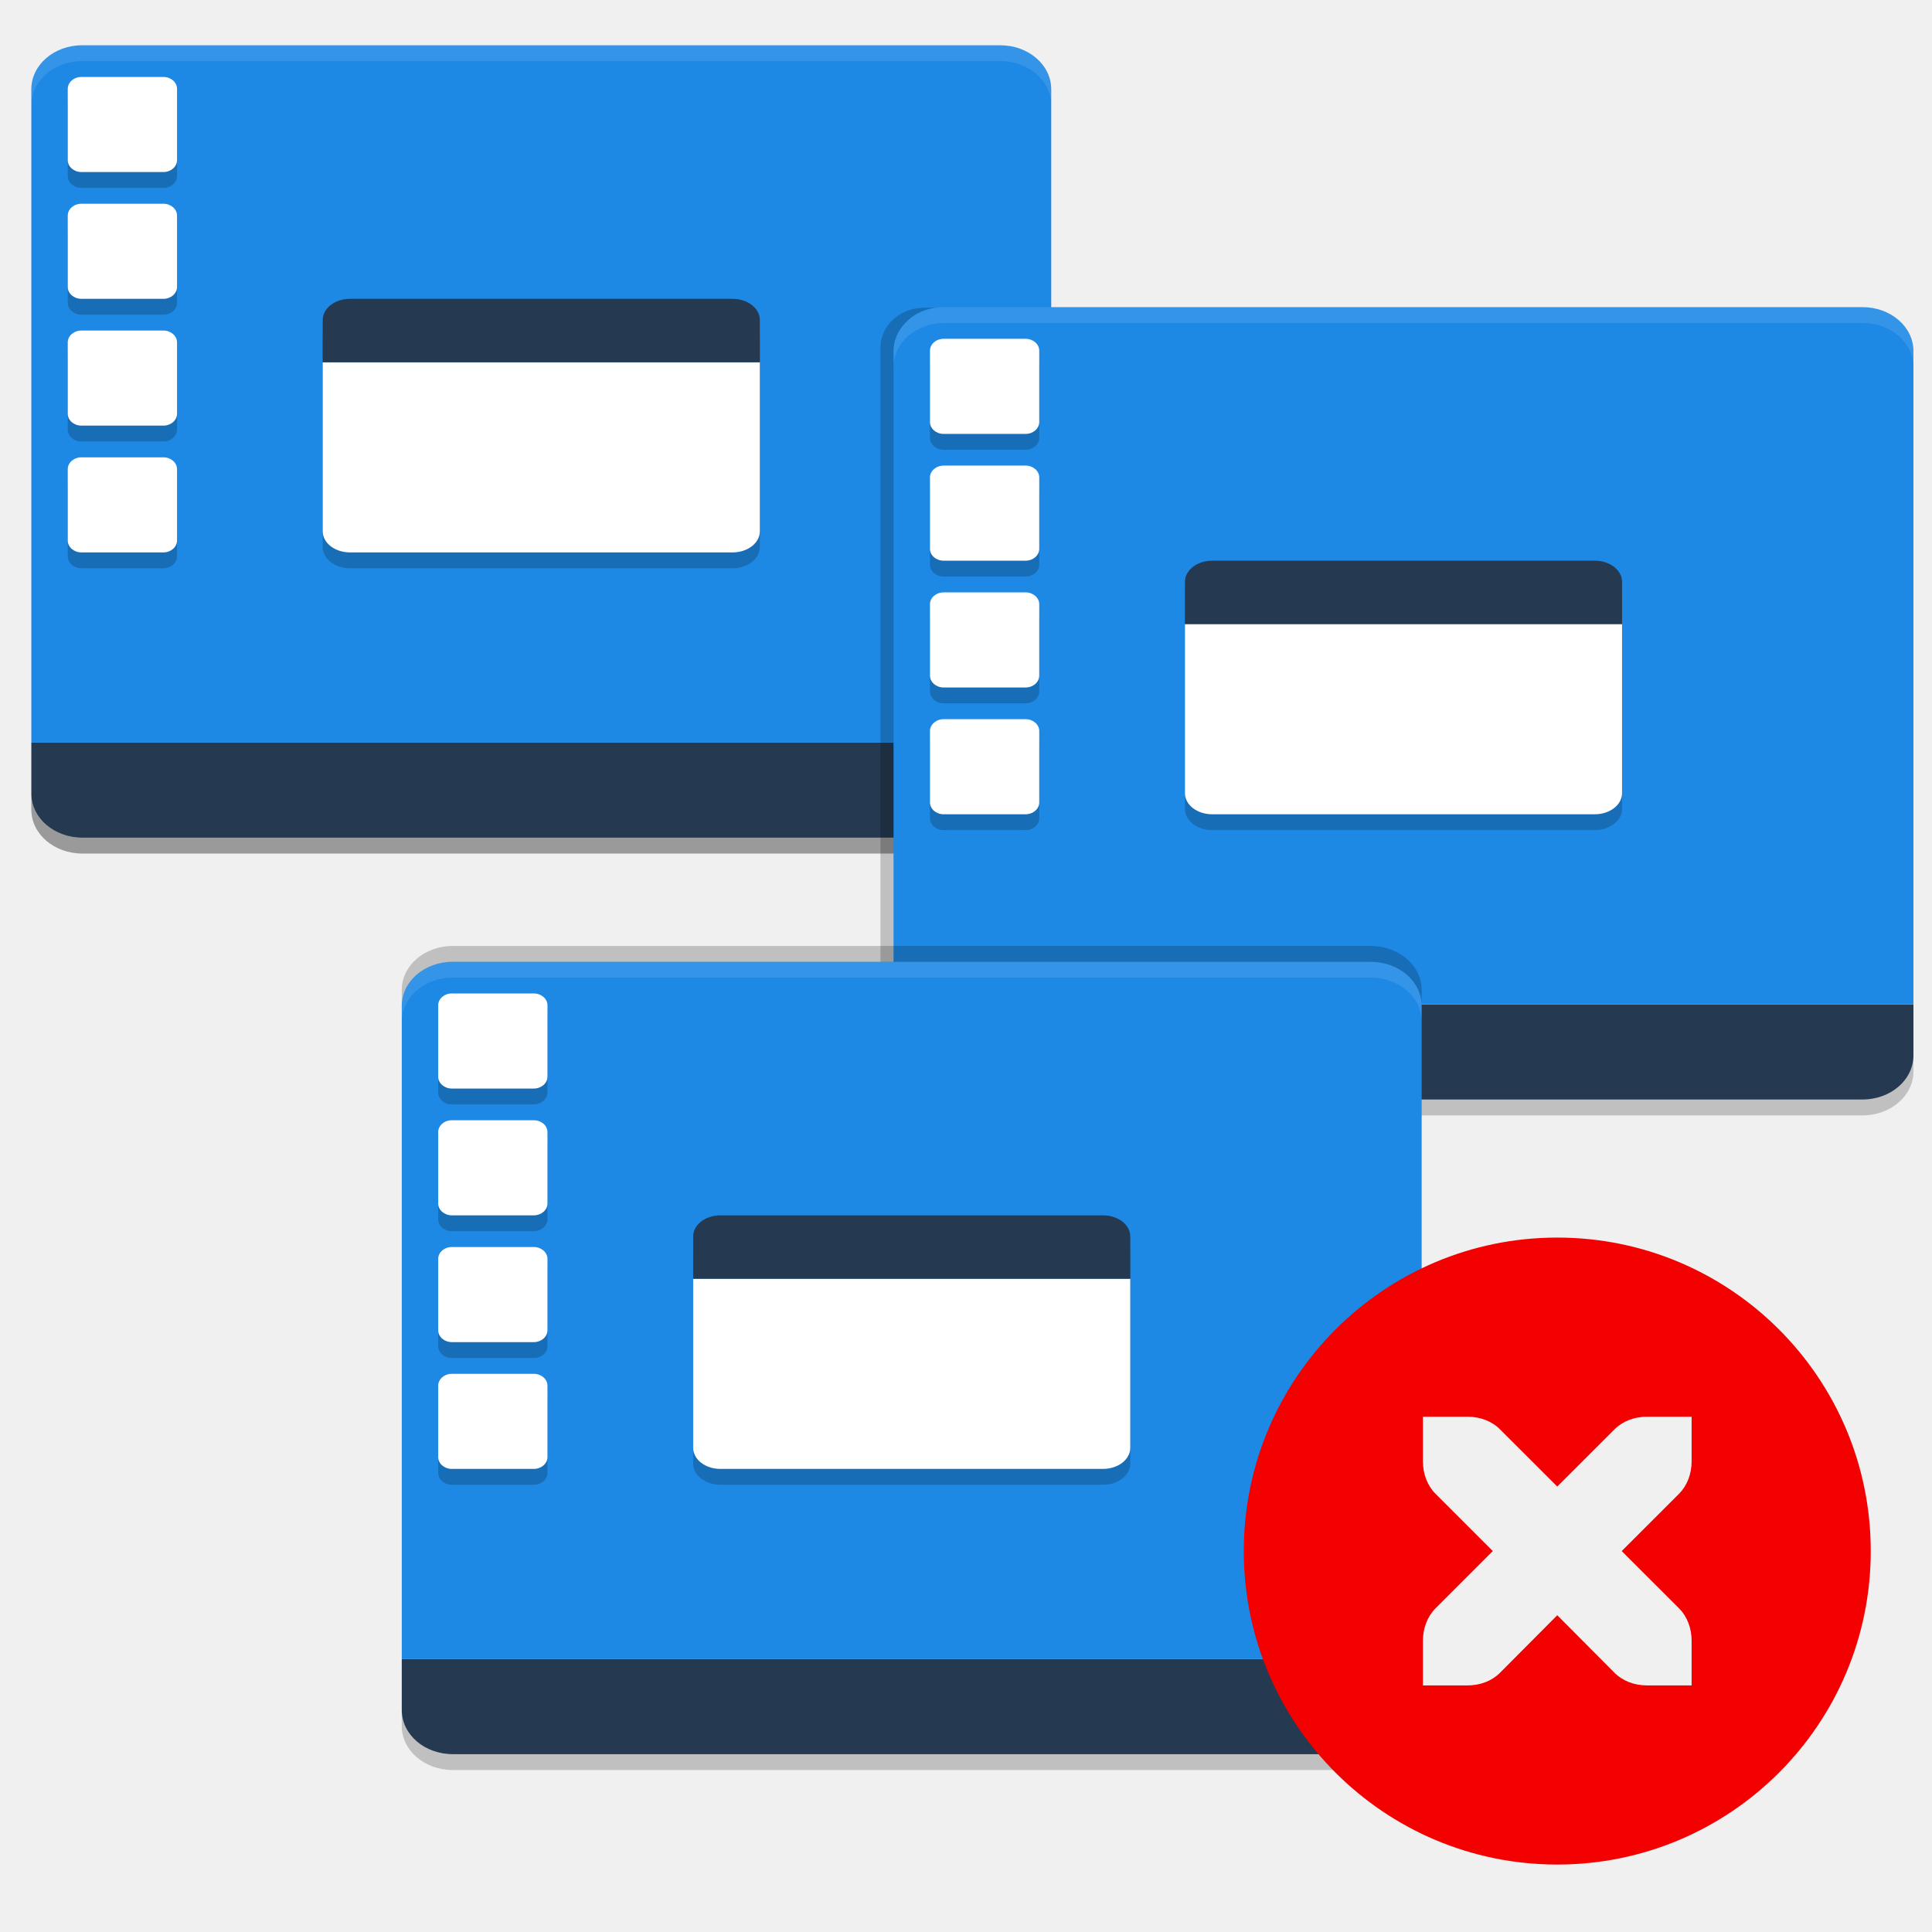
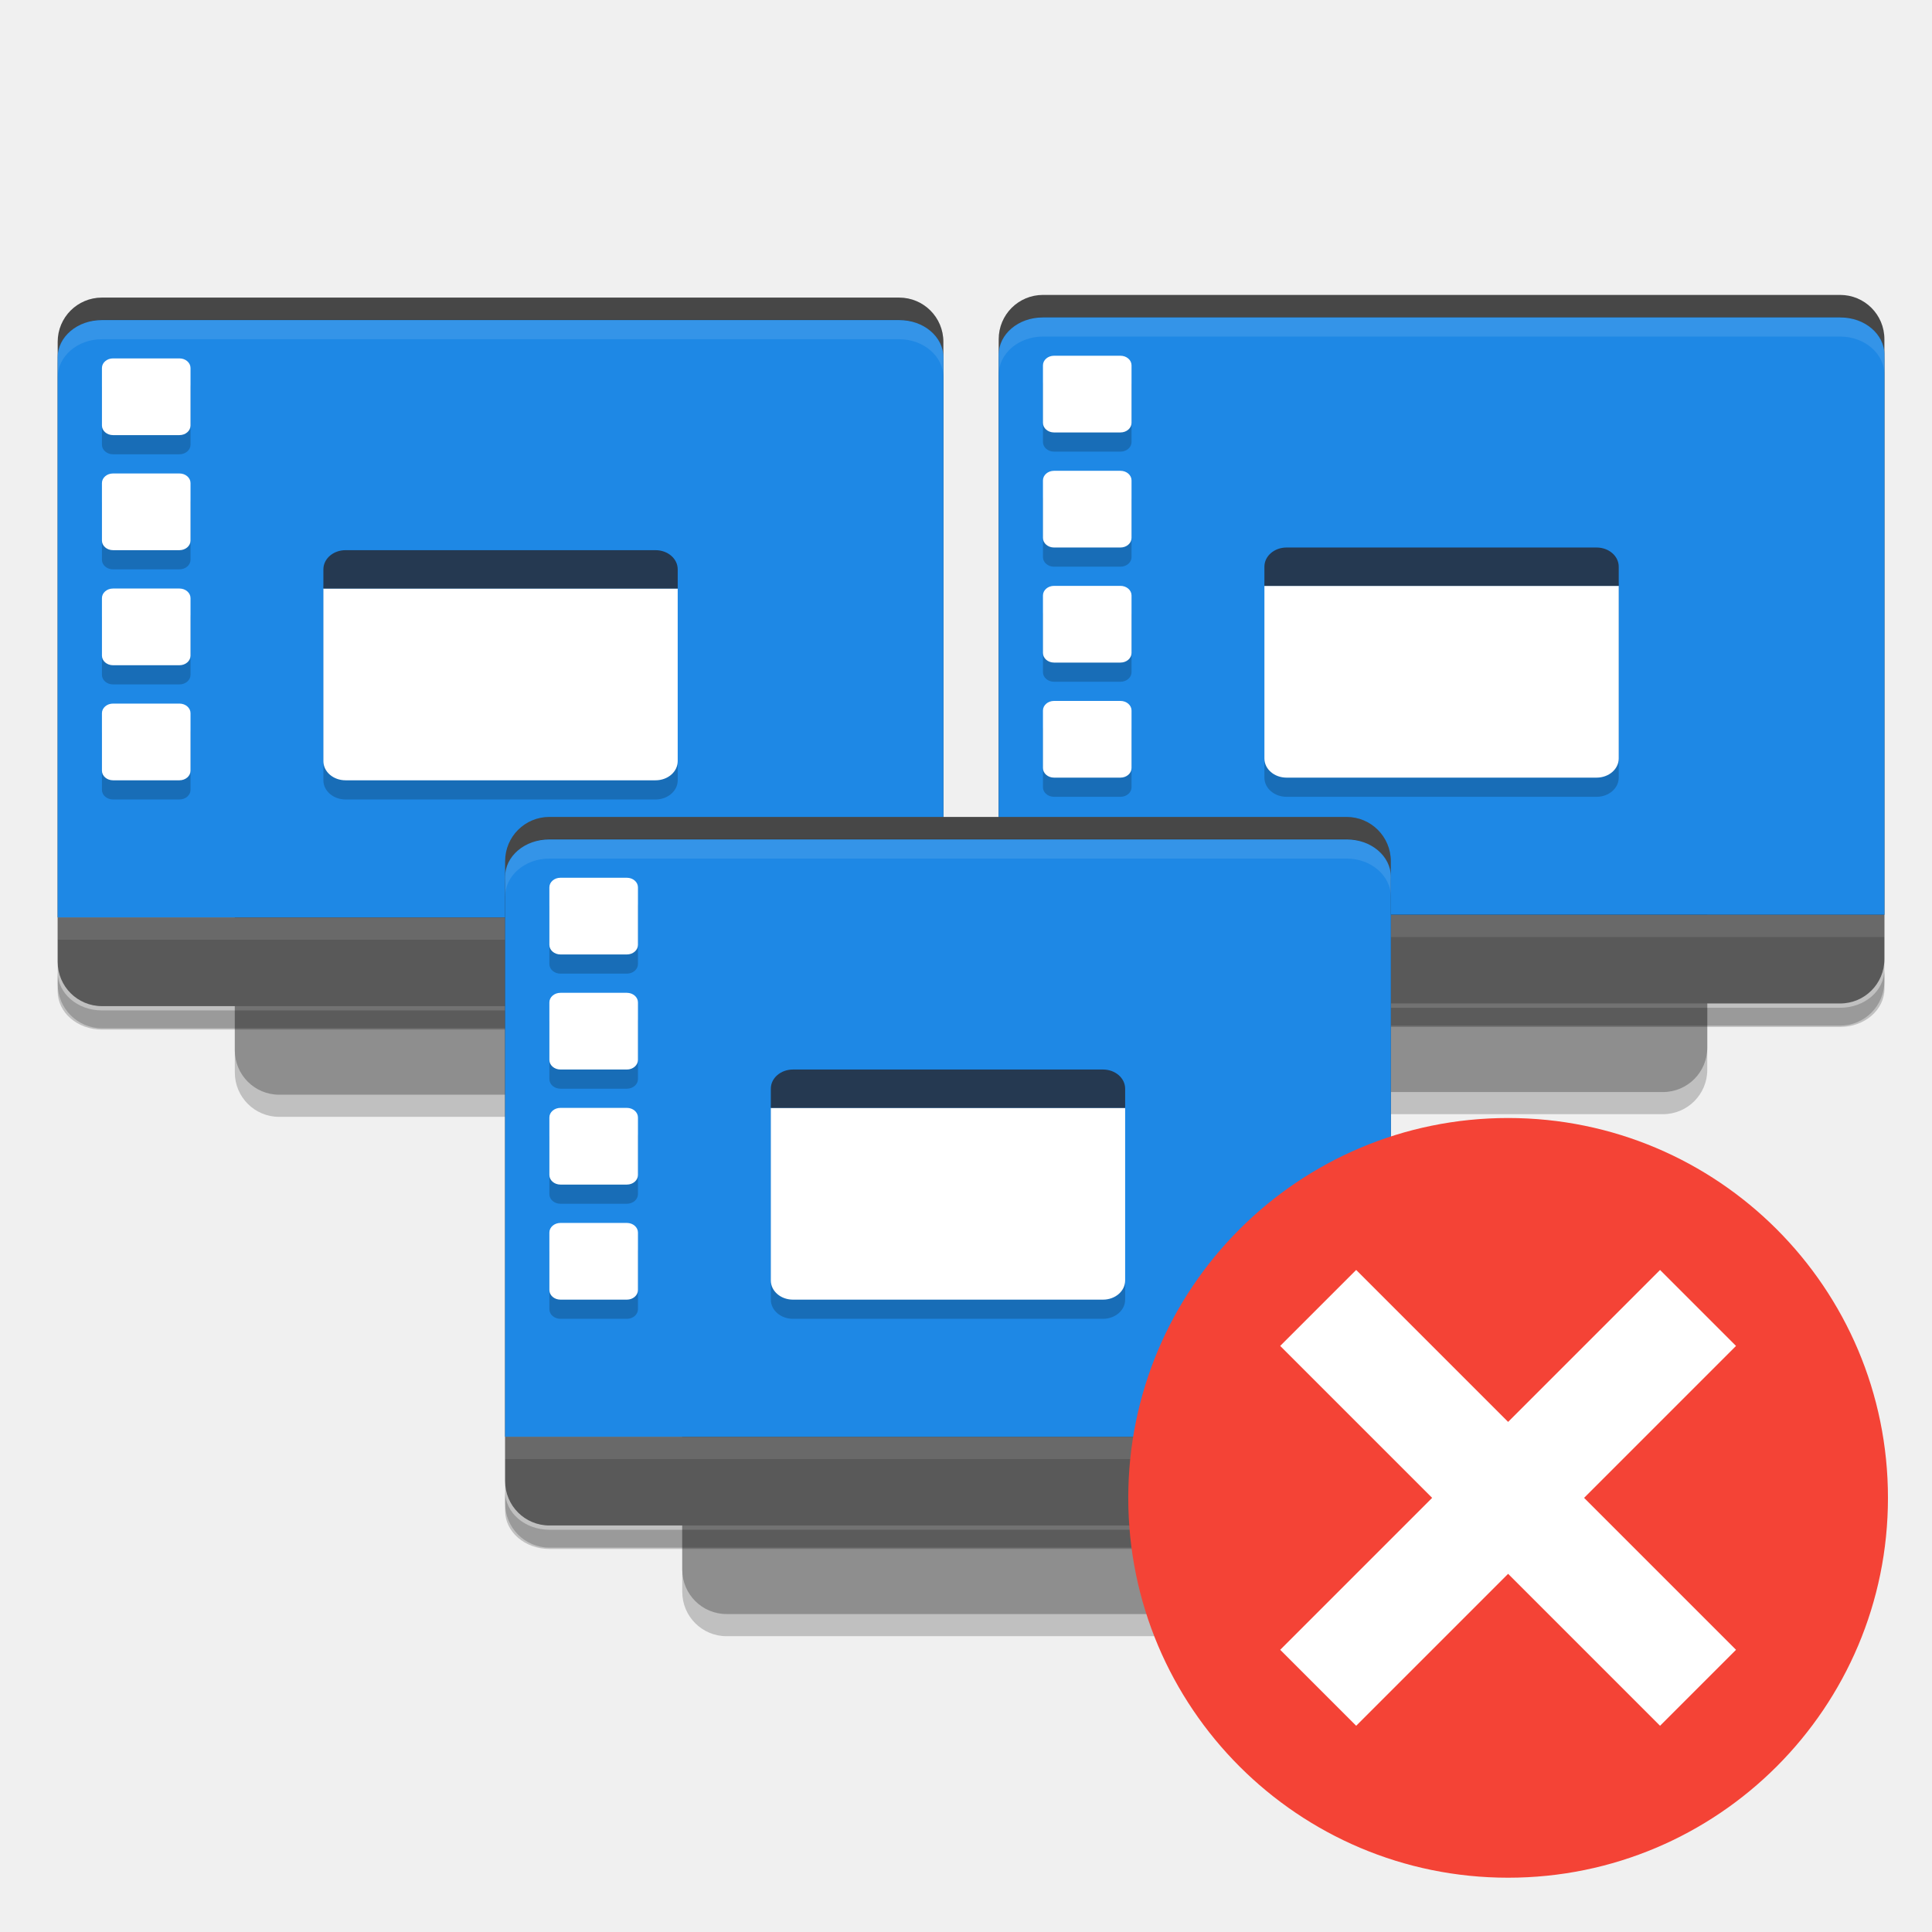
- <svg xmlns="http://www.w3.org/2000/svg" width="64" height="64" version="1.1" id="svg12" xml:space="preserve">
-   <defs id="defs12">
-     <style id="current-color-scheme" type="text/css">
-    .ColorScheme-Text { color:#444444; } .ColorScheme-Highlight { color:#4285f4; } .ColorScheme-NeutralText { color:#ff9800; } .ColorScheme-PositiveText { color:#4caf50; } .ColorScheme-NegativeText { color:#f44336; }
-   </style>
-     <style id="current-color-scheme-9" type="text/css">
-    .ColorScheme-Text { color:#444444; } .ColorScheme-Highlight { color:#4285f4; } .ColorScheme-NeutralText { color:#ff9800; } .ColorScheme-PositiveText { color:#4caf50; } .ColorScheme-NegativeText { color:#f44336; }
-   </style>
-   </defs>
-   <g id="layer3">
-     <g id="g37" transform="matrix(0.6033086,0,0,0.5250041,-1.375298,-2.175855)" style="stroke:none">
-       <path style="fill:#253951;stroke:none" d="m 6.8,57 c -1.551,0 -2.8,-1.239 -2.8,-2.778 V 51 h 56 v 3.222 c 0,1.539 -1.249,2.778 -2.8,2.778 z" id="path13" />
-       <path style="fill:#1e88e5;stroke:none;stroke-width:0.645;stroke-linecap:round;stroke-dasharray:none;stroke-dashoffset:0;stroke-opacity:1;paint-order:markers stroke fill" d="M 6.801,7 C 5.25,7 4,8.238 4,9.777 V 51 h 56 V 9.779 c 0,-1.539 -1.25,-2.777 -2.8,-2.777 h -50.4 z" id="path14" />
-       <path style="opacity:0.1;fill:#ffffff;stroke:none" d="M 6.801,7 C 5.25,7 4,8.238 4,9.777 V 10.777 C 4,9.238 5.25,8 6.801,8 H 57.199 C 58.749,8 60,9.238 60,10.777 V 9.777 C 60,8.238 58.749,7 57.199,7 Z" id="path15" />
-       <rect style="opacity:0.2;stroke:none" width="24" height="16" x="20" y="24" rx="1.5" ry="1.334" id="rect15" />
-       <path style="fill:#ffffff;stroke:none" d="m 20,27 v 10.668 c 0,0.738 0.668,1.332 1.5,1.332 h 21 c 0.832,0 1.5,-0.594 1.5,-1.332 V 27 Z" id="path16" />
-       <path style="fill:#253951;stroke:none" d="m 21.5,23 h 21 c 0.832,0 1.5,0.594 1.5,1.334 V 27 h -24 v -2.667 c 0,-0.739 0.669,-1.333 1.5,-1.333 z" id="path17" />
-       <rect style="opacity:0.2;stroke:none" width="6" height="6" x="6" y="34" rx="0.75" ry="0.75" id="rect17" />
-       <rect style="opacity:0.2;stroke:none" width="6" height="6" x="6" y="10" rx="0.75" ry="0.75" id="rect18" />
-       <rect style="fill:#ffffff;stroke:none" width="6" height="6" x="6" y="9" rx="0.75" ry="0.75" id="rect19" />
-       <rect style="opacity:0.2;stroke:none" width="6" height="6" x="6" y="18" rx="0.75" ry="0.75" id="rect20" />
-       <rect style="fill:#ffffff;stroke:none" width="6" height="6" x="6" y="17" rx="0.75" ry="0.75" id="rect21" />
-       <rect style="opacity:0.2;stroke:none" width="6" height="6" x="6" y="26" rx="0.75" ry="0.75" id="rect22" />
-       <rect style="fill:#ffffff;stroke:none" width="6" height="6" x="6" y="25" rx="0.75" ry="0.75" id="rect23" />
-       <rect style="fill:#ffffff;stroke:none" width="6" height="6" x="6" y="33" rx="0.75" ry="0.75" id="rect24" />
-       <path style="opacity:0.2;stroke:none" d="m 4,54.223 v 1 C 4,56.763 5.25,58 6.801,58 H 57.201 C 58.751,58 60,56.763 60,55.223 v -1 C 60,55.763 58.751,57 57.201,57 H 6.801 C 5.25,57 4,55.763 4,54.223 Z" id="path24" />
-       <path style="opacity:0.2;stroke:none;stroke-width:1" d="m 4,54.223 v 1 C 4,56.763 5.25,58 6.801,58 H 57.212 c 1.55,0 2.799,-1.237 2.799,-2.777 v -1 c 0,1.54 -1.249,2.777 -2.799,2.777 H 6.801 C 5.25,57 4,55.763 4,54.223 Z" id="path37" />
+ <svg xmlns="http://www.w3.org/2000/svg" version="1.1" width="24" height="24" id="svg7324" xml:space="preserve">
+   <defs id="defs7326" />
+   <g id="layer2" transform="translate(0.03308463,0.7278619)">
+     <g id="g2" transform="matrix(0.5501101,0,0,0.5501101,-0.4207037,1.408492)">
+       <g id="g1" transform="translate(0.0074611,-0.1634087)">
+         <rect style="opacity:0.2" width="12" height="16" x="6" y="5.5" rx="1" ry="1" id="rect1" />
+         <rect style="fill:#8e8e8e" width="12" height="16" x="6" y="5" rx="1" ry="1" id="rect2" />
+         <rect style="opacity:0.2" width="20" height="16" x="2" y="3.5" rx="1" ry="1" id="rect3" />
+         <path style="fill:#595959" d="m 2,17 v 1 c 0,0.554 0.446,1 1,1 h 18 c 0.554,0 1,-0.446 1,-1 v -1 z" id="path3" />
+         <path style="fill:#333333" d="M 3,3 C 2.446,3 2,3.446 2,4 V 17 H 22 V 4 C 22,3.446 21.554,3 21,3 Z" id="path4" />
+         <rect style="opacity:0.1;fill:#ffffff" width="20" height="0.5" x="2" y="17" id="rect4" />
+         <path style="opacity:0.1;fill:#ffffff" d="M 3,3 C 2.446,3 2,3.446 2,4 v 0.5 c 0,-0.554 0.446,-1 1,-1 h 18 c 0.554,0 1,0.446 1,1 V 4 C 22,3.446 21.554,3 21,3 Z" id="path5" />
+       </g>
+       <path fill="#1e88e5" d="M 2,2 C 1.446,2 1,2.434 1,2.973 V 17.574 H 21 V 2.973 C 21,2.434 20.554,2 20,2 Z" id="path1" style="stroke-width:0.987" transform="matrix(1.000136,0,0,0.8660901,1.006314,1.611589)" />
+       <path fill="#ffffff" opacity="0.1" d="M 2,2 C 1.446,2 1,2.446 1,3 v 0.5 c 0,-0.554 0.446,-1 1,-1 h 18 c 0.554,0 1,0.446 1,1 V 3 C 21,2.446 20.554,2 20,2 Z" id="path3-3" transform="matrix(1.000136,0,0,0.8660901,1.006314,1.611589)" />
+       <path opacity="0.2" d="m 1,19 v 0.5 c 0,0.554 0.446,1 1,1 h 18 c 0.554,0 1,-0.446 1,-1 V 19 c 0,0.554 -0.446,1 -1,1 H 2 C 1.446,20 1,19.554 1,19 Z" id="path4-6" transform="matrix(1.000136,0,0,0.8660901,1.006314,1.611589)" />
+       <rect opacity="0.2" width="8" height="6" x="7" y="8.5" rx="0.5" ry="0.5" id="rect4-7" transform="matrix(1.000136,0,0,0.8660901,1.006314,1.611589)" />
+       <path fill="#ffffff" d="m 7,9 v 4.5 C 7,13.777 7.223,14 7.5,14 h 7 C 14.777,14 15,13.777 15,13.5 V 9 Z" id="path5-5" transform="matrix(1.000136,0,0,0.8660901,1.006314,1.611589)" />
+       <path fill="#253951" d="m 7.5,8 h 7 C 14.777,8 15,8.223 15,8.5 V 9 H 7 V 8.5 C 7,8.223 7.223,8 7.5,8 Z" id="path6" transform="matrix(1.000136,0,0,0.8660901,1.006314,1.611589)" />
+       <g opacity="0.2" transform="matrix(1.000136,0,0,0.8660901,-0.9939574,-0.5536363)" id="g9">
+         <rect width="2" height="2" x="4" y="6" rx="0.25" ry="0.25" id="rect6" />
+         <rect width="2" height="2" x="4" y="9" rx="0.25" ry="0.25" id="rect7" />
+         <rect width="2" height="2" x="4" y="12" rx="0.25" ry="0.25" id="rect8" />
+         <rect width="2" height="2" x="4" y="15" rx="0.25" ry="0.25" id="rect9" />
+       </g>
+       <rect fill="#ffffff" width="2" height="2" x="2" y="3" rx="0.25" ry="0.25" id="rect10" transform="matrix(1.000136,0,0,0.8660901,1.006314,1.611589)" />
+       <rect fill="#ffffff" width="2" height="2" x="2" y="6" rx="0.25" ry="0.25" id="rect11" transform="matrix(1.000136,0,0,0.8660901,1.006314,1.611589)" />
+       <rect fill="#ffffff" width="2" height="2" x="2" y="9" rx="0.25" ry="0.25" id="rect12" transform="matrix(1.000136,0,0,0.8660901,1.006314,1.611589)" />
+       <rect fill="#ffffff" width="2" height="2" x="2" y="12" rx="0.25" ry="0.25" id="rect13" transform="matrix(1.000136,0,0,0.8660901,1.006314,1.611589)" />
+       <g transform="matrix(1.000136,0,0,0.8660901,1.006314,1.611589)" id="g13" />
+     </g>
+   </g>
+   <g id="layer3" transform="translate(0.2423791,0.7609465)">
+     <g id="g47" transform="matrix(0.5501101,0,0,0.5501101,11.05966,1.342323)">
+       <g id="g34" transform="translate(0.0074611,-0.1634087)">
+         <rect style="opacity:0.2" width="12" height="16" x="6" y="5.5" rx="1" ry="1" id="rect30" />
+         <rect style="fill:#8e8e8e" width="12" height="16" x="6" y="5" rx="1" ry="1" id="rect31" />
+         <rect style="opacity:0.2" width="20" height="16" x="2" y="3.5" rx="1" ry="1" id="rect32" />
+         <path style="fill:#595959" d="m 2,17 v 1 c 0,0.554 0.446,1 1,1 h 18 c 0.554,0 1,-0.446 1,-1 v -1 z" id="path32" />
+         <path style="fill:#333333" d="M 3,3 C 2.446,3 2,3.446 2,4 V 17 H 22 V 4 C 22,3.446 21.554,3 21,3 Z" id="path33" />
+         <rect style="opacity:0.1;fill:#ffffff" width="20" height="0.5" x="2" y="17" id="rect33" />
+         <path style="opacity:0.1;fill:#ffffff" d="M 3,3 C 2.446,3 2,3.446 2,4 v 0.5 c 0,-0.554 0.446,-1 1,-1 h 18 c 0.554,0 1,0.446 1,1 V 4 C 22,3.446 21.554,3 21,3 Z" id="path34" />
+       </g>
+       <path fill="#1e88e5" d="M 2,2 C 1.446,2 1,2.434 1,2.973 V 17.574 H 21 V 2.973 C 21,2.434 20.554,2 20,2 Z" id="path35" style="stroke-width:0.987" transform="matrix(1.000136,0,0,0.8660901,1.006314,1.611589)" />
+       <path fill="#ffffff" opacity="0.1" d="M 2,2 C 1.446,2 1,2.446 1,3 v 0.5 c 0,-0.554 0.446,-1 1,-1 h 18 c 0.554,0 1,0.446 1,1 V 3 C 21,2.446 20.554,2 20,2 Z" id="path36" transform="matrix(1.000136,0,0,0.8660901,1.006314,1.611589)" />
+       <path opacity="0.2" d="m 1,19 v 0.5 c 0,0.554 0.446,1 1,1 h 18 c 0.554,0 1,-0.446 1,-1 V 19 c 0,0.554 -0.446,1 -1,1 H 2 C 1.446,20 1,19.554 1,19 Z" id="path37" transform="matrix(1.000136,0,0,0.8660901,1.006314,1.611589)" />
+       <rect opacity="0.2" width="8" height="6" x="7" y="8.5" rx="0.5" ry="0.5" id="rect37" transform="matrix(1.000136,0,0,0.8660901,1.006314,1.611589)" />
+       <path fill="#ffffff" d="m 7,9 v 4.5 C 7,13.777 7.223,14 7.5,14 h 7 C 14.777,14 15,13.777 15,13.5 V 9 Z" id="path38" transform="matrix(1.000136,0,0,0.8660901,1.006314,1.611589)" />
+       <path fill="#253951" d="m 7.5,8 h 7 C 14.777,8 15,8.223 15,8.5 V 9 H 7 V 8.5 C 7,8.223 7.223,8 7.5,8 Z" id="path39" transform="matrix(1.000136,0,0,0.8660901,1.006314,1.611589)" />
+       <g opacity="0.2" transform="matrix(1.000136,0,0,0.8660901,-0.9939574,-0.5536363)" id="g42">
+         <rect width="2" height="2" x="4" y="6" rx="0.25" ry="0.25" id="rect39" />
+         <rect width="2" height="2" x="4" y="9" rx="0.25" ry="0.25" id="rect40" />
+         <rect width="2" height="2" x="4" y="12" rx="0.25" ry="0.25" id="rect41" />
+         <rect width="2" height="2" x="4" y="15" rx="0.25" ry="0.25" id="rect42" />
+       </g>
+       <rect fill="#ffffff" width="2" height="2" x="2" y="3" rx="0.25" ry="0.25" id="rect43" transform="matrix(1.000136,0,0,0.8660901,1.006314,1.611589)" />
+       <rect fill="#ffffff" width="2" height="2" x="2" y="6" rx="0.25" ry="0.25" id="rect44" transform="matrix(1.000136,0,0,0.8660901,1.006314,1.611589)" />
+       <rect fill="#ffffff" width="2" height="2" x="2" y="9" rx="0.25" ry="0.25" id="rect45" transform="matrix(1.000136,0,0,0.8660901,1.006314,1.611589)" />
+       <rect fill="#ffffff" width="2" height="2" x="2" y="12" rx="0.25" ry="0.25" id="rect46" transform="matrix(1.000136,0,0,0.8660901,1.006314,1.611589)" />
+       <g transform="matrix(1.000136,0,0,0.8660901,1.006314,1.611589)" id="g46" />
    </g>
  </g>
  <g id="layer1">
-     <g id="g36" transform="matrix(0.6033086,0,0,0.5250041,27.18669,6.498525)">
-       <path style="opacity:0.2;stroke-width:0.88" d="m 6.54,7.04 h -0.861 c -1.328,0 -2.399,1.126 -2.399,2.518 V 54.842 c 0,1.392 1.071,2.518 2.399,2.518 h 0.861 c -1.328,0 -2.399,-1.126 -2.399,-2.518 V 9.558 C 4.141,8.166 5.212,7.04 6.54,7.04 Z" id="path36" />
-       <path style="fill:#253951" d="m 6.8,57 c -1.551,0 -2.8,-1.239 -2.8,-2.778 V 51 h 56 v 3.222 c 0,1.539 -1.249,2.778 -2.8,2.778 z" id="path25" />
-       <path style="fill:#1e88e5" d="M 6.801,7 C 5.25,7 4,8.238 4,9.777 V 51 h 56 V 9.779 c 0,-1.539 -1.25,-2.777 -2.8,-2.777 h -50.4 z" id="path26" />
-       <path style="opacity:0.1;fill:#ffffff" d="M 6.801,7 C 5.25,7 4,8.238 4,9.777 V 10.777 C 4,9.238 5.25,8 6.801,8 H 57.199 C 58.749,8 60,9.238 60,10.777 V 9.777 C 60,8.238 58.749,7 57.199,7 Z" id="path27" />
-       <rect style="opacity:0.2" width="24" height="16" x="20" y="24" rx="1.5" ry="1.334" id="rect27" />
-       <path style="fill:#ffffff" d="m 20,27 v 10.668 c 0,0.738 0.668,1.332 1.5,1.332 h 21 c 0.832,0 1.5,-0.594 1.5,-1.332 V 27 Z" id="path28" />
-       <path style="fill:#253951" d="m 21.5,23 h 21 c 0.832,0 1.5,0.594 1.5,1.334 V 27 h -24 v -2.667 c 0,-0.739 0.669,-1.333 1.5,-1.333 z" id="path29" />
-       <rect style="opacity:0.2" width="6" height="6" x="6" y="34" rx="0.75" ry="0.75" id="rect29" />
-       <rect style="opacity:0.2" width="6" height="6" x="6" y="10" rx="0.75" ry="0.75" id="rect30" />
-       <rect style="fill:#ffffff" width="6" height="6" x="6" y="9" rx="0.75" ry="0.75" id="rect31" />
-       <rect style="opacity:0.2" width="6" height="6" x="6" y="18" rx="0.75" ry="0.75" id="rect32" />
-       <rect style="fill:#ffffff" width="6" height="6" x="6" y="17" rx="0.75" ry="0.75" id="rect33" />
-       <rect style="opacity:0.2" width="6" height="6" x="6" y="26" rx="0.75" ry="0.75" id="rect34" />
-       <rect style="fill:#ffffff" width="6" height="6" x="6" y="25" rx="0.75" ry="0.75" id="rect35" />
-       <rect style="fill:#ffffff" width="6" height="6" x="6" y="33" rx="0.75" ry="0.75" id="rect36" />
-       <path style="opacity:0.2" d="m 4,54.223 v 1 C 4,56.763 5.25,58 6.801,58 H 57.201 C 58.751,58 60,56.763 60,55.223 v -1 C 60,55.763 58.751,57 57.201,57 H 6.801 C 5.25,57 4,55.763 4,54.223 Z" id="path42" />
+     <g id="g30" transform="matrix(0.5501101,0,0,0.5501101,5.170599,8.587857)">
+       <g id="g17" transform="translate(0.0074611,-0.1634087)">
+         <rect style="opacity:0.2" width="12" height="16" x="6" y="5.5" rx="1" ry="1" id="rect5" />
+         <rect style="fill:#8e8e8e" width="12" height="16" x="6" y="5" rx="1" ry="1" id="rect14" />
+         <rect style="opacity:0.2" width="20" height="16" x="2" y="3.5" rx="1" ry="1" id="rect15" />
+         <path style="fill:#595959" d="m 2,17 v 1 c 0,0.554 0.446,1 1,1 h 18 c 0.554,0 1,-0.446 1,-1 v -1 z" id="path15" />
+         <path style="fill:#333333" d="M 3,3 C 2.446,3 2,3.446 2,4 V 17 H 22 V 4 C 22,3.446 21.554,3 21,3 Z" id="path16" />
+         <rect style="opacity:0.1;fill:#ffffff" width="20" height="0.5" x="2" y="17" id="rect16" />
+         <path style="opacity:0.1;fill:#ffffff" d="M 3,3 C 2.446,3 2,3.446 2,4 v 0.5 c 0,-0.554 0.446,-1 1,-1 h 18 c 0.554,0 1,0.446 1,1 V 4 C 22,3.446 21.554,3 21,3 Z" id="path17" />
+       </g>
+       <path fill="#1e88e5" d="M 2,2 C 1.446,2 1,2.434 1,2.973 V 17.574 H 21 V 2.973 C 21,2.434 20.554,2 20,2 Z" id="path18" style="stroke-width:0.987" transform="matrix(1.000136,0,0,0.8660901,1.006314,1.611589)" />
+       <path fill="#ffffff" opacity="0.1" d="M 2,2 C 1.446,2 1,2.446 1,3 v 0.5 c 0,-0.554 0.446,-1 1,-1 h 18 c 0.554,0 1,0.446 1,1 V 3 C 21,2.446 20.554,2 20,2 Z" id="path19" transform="matrix(1.000136,0,0,0.8660901,1.006314,1.611589)" />
+       <path opacity="0.2" d="m 1,19 v 0.5 c 0,0.554 0.446,1 1,1 h 18 c 0.554,0 1,-0.446 1,-1 V 19 c 0,0.554 -0.446,1 -1,1 H 2 C 1.446,20 1,19.554 1,19 Z" id="path20" transform="matrix(1.000136,0,0,0.8660901,1.006314,1.611589)" />
+       <rect opacity="0.2" width="8" height="6" x="7" y="8.5" rx="0.5" ry="0.5" id="rect20" transform="matrix(1.000136,0,0,0.8660901,1.006314,1.611589)" />
+       <path fill="#ffffff" d="m 7,9 v 4.5 C 7,13.777 7.223,14 7.5,14 h 7 C 14.777,14 15,13.777 15,13.5 V 9 Z" id="path21" transform="matrix(1.000136,0,0,0.8660901,1.006314,1.611589)" />
+       <path fill="#253951" d="m 7.5,8 h 7 C 14.777,8 15,8.223 15,8.5 V 9 H 7 V 8.5 C 7,8.223 7.223,8 7.5,8 Z" id="path22" transform="matrix(1.000136,0,0,0.8660901,1.006314,1.611589)" />
+       <g opacity="0.2" transform="matrix(1.000136,0,0,0.8660901,-0.9939574,-0.5536363)" id="g25">
+         <rect width="2" height="2" x="4" y="6" rx="0.25" ry="0.25" id="rect22" />
+         <rect width="2" height="2" x="4" y="9" rx="0.25" ry="0.25" id="rect23" />
+         <rect width="2" height="2" x="4" y="12" rx="0.25" ry="0.25" id="rect24" />
+         <rect width="2" height="2" x="4" y="15" rx="0.25" ry="0.25" id="rect25" />
+       </g>
+       <rect fill="#ffffff" width="2" height="2" x="2" y="3" rx="0.25" ry="0.25" id="rect26" transform="matrix(1.000136,0,0,0.8660901,1.006314,1.611589)" />
+       <rect fill="#ffffff" width="2" height="2" x="2" y="6" rx="0.25" ry="0.25" id="rect27" transform="matrix(1.000136,0,0,0.8660901,1.006314,1.611589)" />
+       <rect fill="#ffffff" width="2" height="2" x="2" y="9" rx="0.25" ry="0.25" id="rect28" transform="matrix(1.000136,0,0,0.8660901,1.006314,1.611589)" />
+       <rect fill="#ffffff" width="2" height="2" x="2" y="12" rx="0.25" ry="0.25" id="rect29" transform="matrix(1.000136,0,0,0.8660901,1.006314,1.611589)" />
+       <g transform="matrix(1.000136,0,0,0.8660901,1.006314,1.611589)" id="g29" />
    </g>
  </g>
-   <g id="layer2">
-     <g id="g12" transform="matrix(0.6033086,0,0,0.5250041,10.89578,28.18447)">
-       <path style="fill:#253951" d="m 6.8,57 c -1.551,0 -2.8,-1.239 -2.8,-2.778 V 51 h 56 v 3.222 c 0,1.539 -1.249,2.778 -2.8,2.778 z" id="path1" />
-       <path style="fill:#1e88e5" d="M 6.801,7 C 5.25,7 4,8.238 4,9.777 V 51 h 56 V 9.779 c 0,-1.539 -1.25,-2.777 -2.8,-2.777 h -50.4 z" id="path2" />
-       <path style="opacity:0.1;fill:#ffffff" d="M 6.801,7 C 5.25,7 4,8.238 4,9.777 V 10.777 C 4,9.238 5.25,8 6.801,8 H 57.199 C 58.749,8 60,9.238 60,10.777 V 9.777 C 60,8.238 58.749,7 57.199,7 Z" id="path3" />
-       <rect style="opacity:0.2" width="24" height="16" x="20" y="24" rx="1.5" ry="1.334" id="rect3" />
-       <path style="fill:#ffffff" d="m 20,27 v 10.668 c 0,0.738 0.668,1.332 1.5,1.332 h 21 c 0.832,0 1.5,-0.594 1.5,-1.332 V 27 Z" id="path4" />
-       <path style="fill:#253951" d="m 21.5,23 h 21 c 0.832,0 1.5,0.594 1.5,1.334 V 27 h -24 v -2.667 c 0,-0.739 0.669,-1.333 1.5,-1.333 z" id="path5" />
-       <rect style="opacity:0.2" width="6" height="6" x="6" y="34" rx="0.75" ry="0.75" id="rect5" />
-       <rect style="opacity:0.2" width="6" height="6" x="6" y="10" rx="0.75" ry="0.75" id="rect6" />
-       <rect style="fill:#ffffff" width="6" height="6" x="6" y="9" rx="0.75" ry="0.75" id="rect7" />
-       <rect style="opacity:0.2" width="6" height="6" x="6" y="18" rx="0.75" ry="0.75" id="rect8" />
-       <rect style="fill:#ffffff" width="6" height="6" x="6" y="17" rx="0.75" ry="0.75" id="rect9" />
-       <rect style="opacity:0.2" width="6" height="6" x="6" y="26" rx="0.75" ry="0.75" id="rect10" />
-       <rect style="fill:#ffffff" width="6" height="6" x="6" y="25" rx="0.75" ry="0.75" id="rect11" />
-       <rect style="fill:#ffffff" width="6" height="6" x="6" y="33" rx="0.75" ry="0.75" id="rect12" />
-       <path style="opacity:0.2" d="m 4,54.223 v 1 C 4,56.763 5.25,58 6.801,58 H 57.201 C 58.751,58 60,56.763 60,55.223 v -1 C 60,55.763 58.751,57 57.201,57 H 6.801 C 5.25,57 4,55.763 4,54.223 Z" id="path12" />
-       <path style="opacity:0.2" d="m 4,9.78 v -1 c 0,-1.54 1.25,-2.777 2.801,-2.777 H 57.201 c 1.55,0 2.799,1.237 2.799,2.777 v 1 c 0,-1.54 -1.249,-2.777 -2.799,-2.777 H 6.801 C 5.25,7.003 4,8.24 4,9.78 Z" id="path41" />
-     </g>
-   </g>
-   <g id="layer4" transform="matrix(1.198874,0,0,1.198874,-12.33017,-12.37989)">
-     <path style="fill:#f30000;fill-opacity:1;stroke-width:1.237" class="ColorScheme-Text" d="m 53.314,44.522 a 8.662,8.662 0 0 0 -8.662,8.662 8.662,8.662 0 0 0 8.662,8.662 8.662,8.662 0 0 0 8.662,-8.662 8.662,8.662 0 0 0 -8.662,-8.662 z m -3.712,4.95 h 1.237 c 0.346,0 0.669,0.124 0.892,0.348 l 1.583,1.581 1.583,-1.581 c 0.223,-0.224 0.545,-0.348 0.892,-0.348 h 1.237 v 1.237 c 0,0.342 -0.123,0.665 -0.345,0.89 l -1.586,1.585 1.586,1.585 c 0.223,0.224 0.345,0.548 0.345,0.89 v 1.237 h -1.237 c -0.346,0 -0.669,-0.124 -0.892,-0.348 l -1.583,-1.591 -1.583,1.591 c -0.223,0.224 -0.545,0.348 -0.892,0.348 h -1.237 v -1.237 c 0,-0.342 0.123,-0.666 0.346,-0.89 l 1.585,-1.585 -1.585,-1.585 c -0.223,-0.224 -0.346,-0.548 -0.346,-0.89 z" id="path1-3" />
+   <g id="g3" transform="matrix(0.4718625,0,0,0.4718625,13.07193,12.94459)">
+     <circle style="fill:#f44336" cx="12" cy="12" r="10" id="circle1" />
+     <path style="fill:#ffffff" d="m 8,6 4,4 4,-4 2,2 -4,4 4,4 -2,2 -4,-4 -4,4 -2,-2 4,-4 -4,-4 z" id="path1-6" />
  </g>
</svg>
